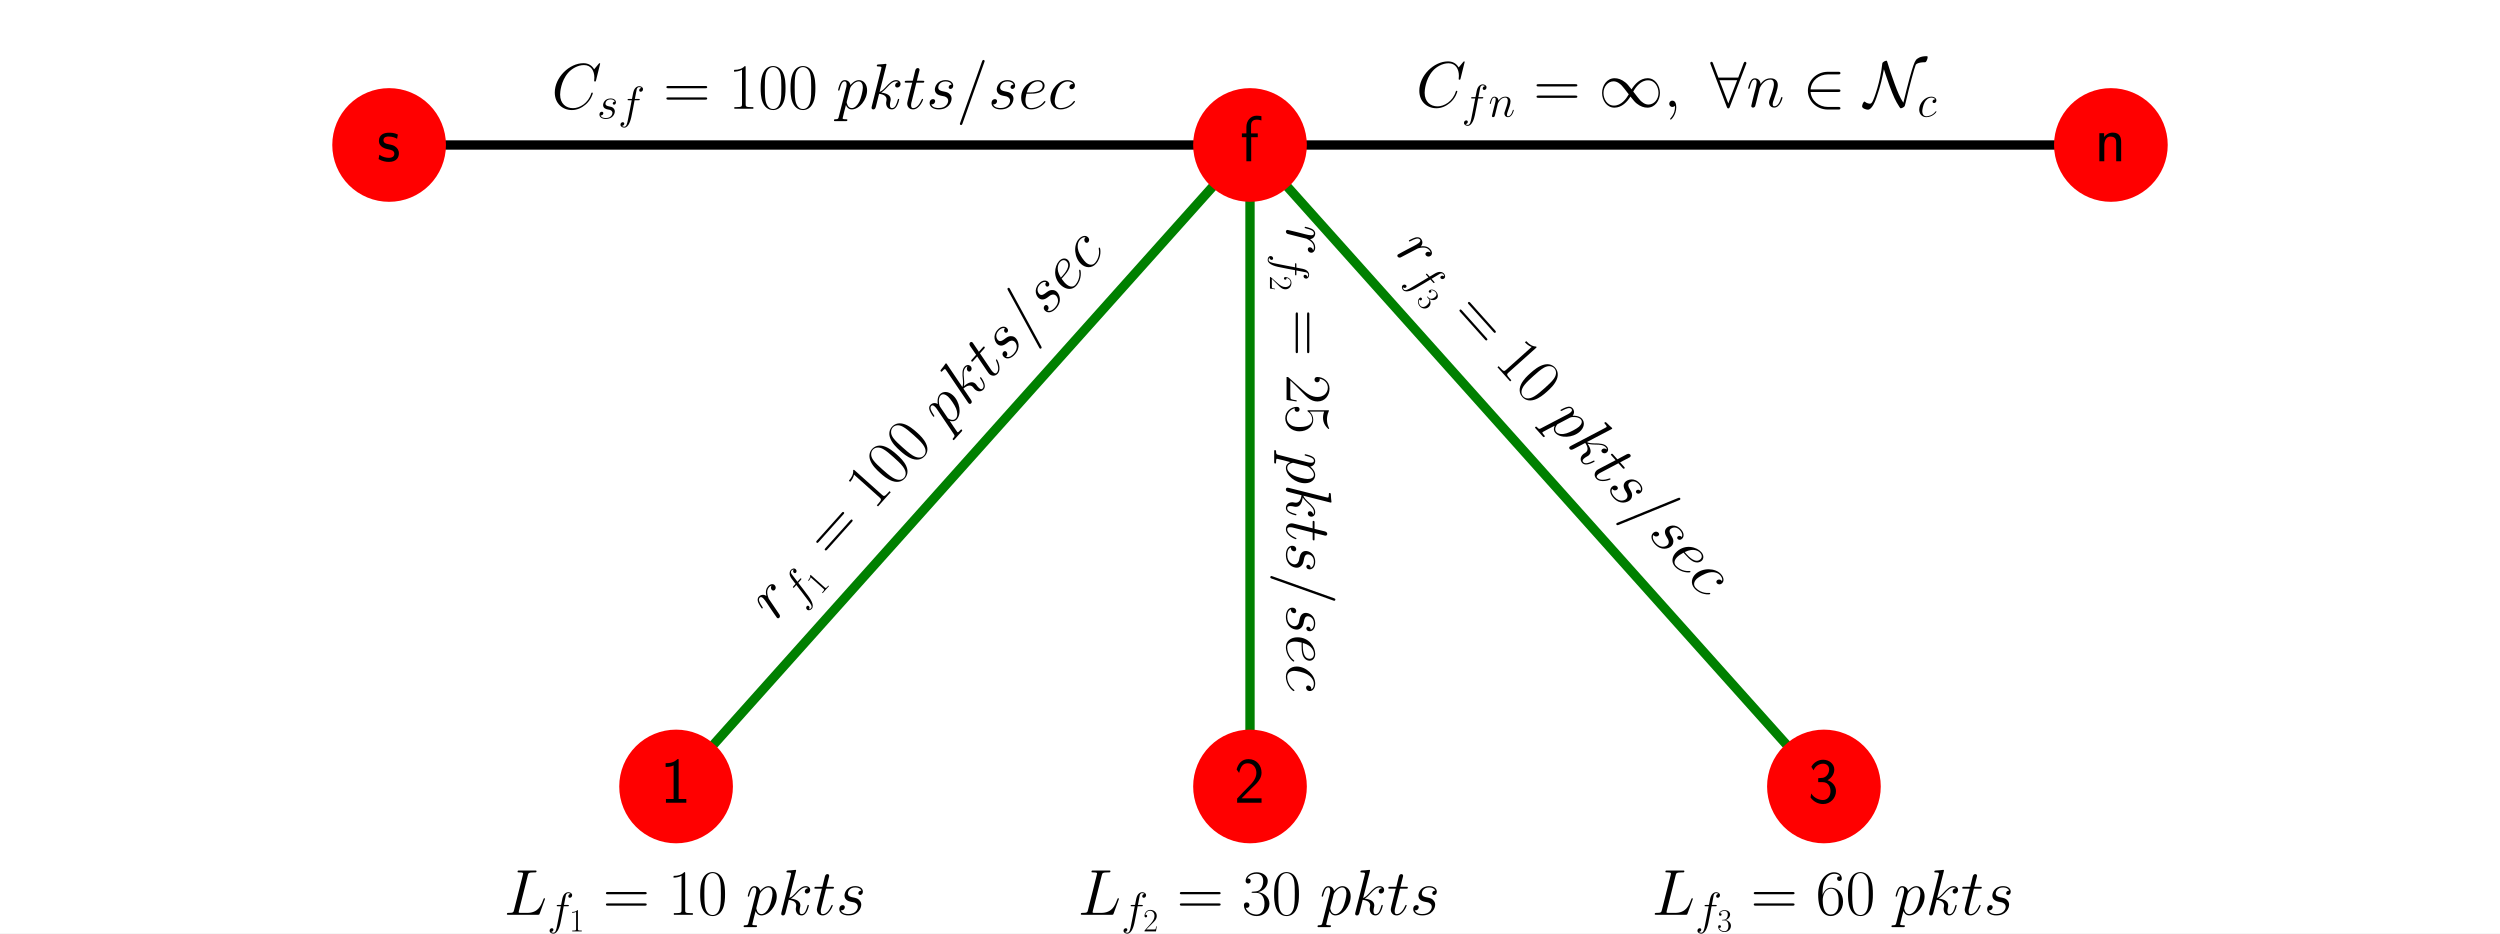
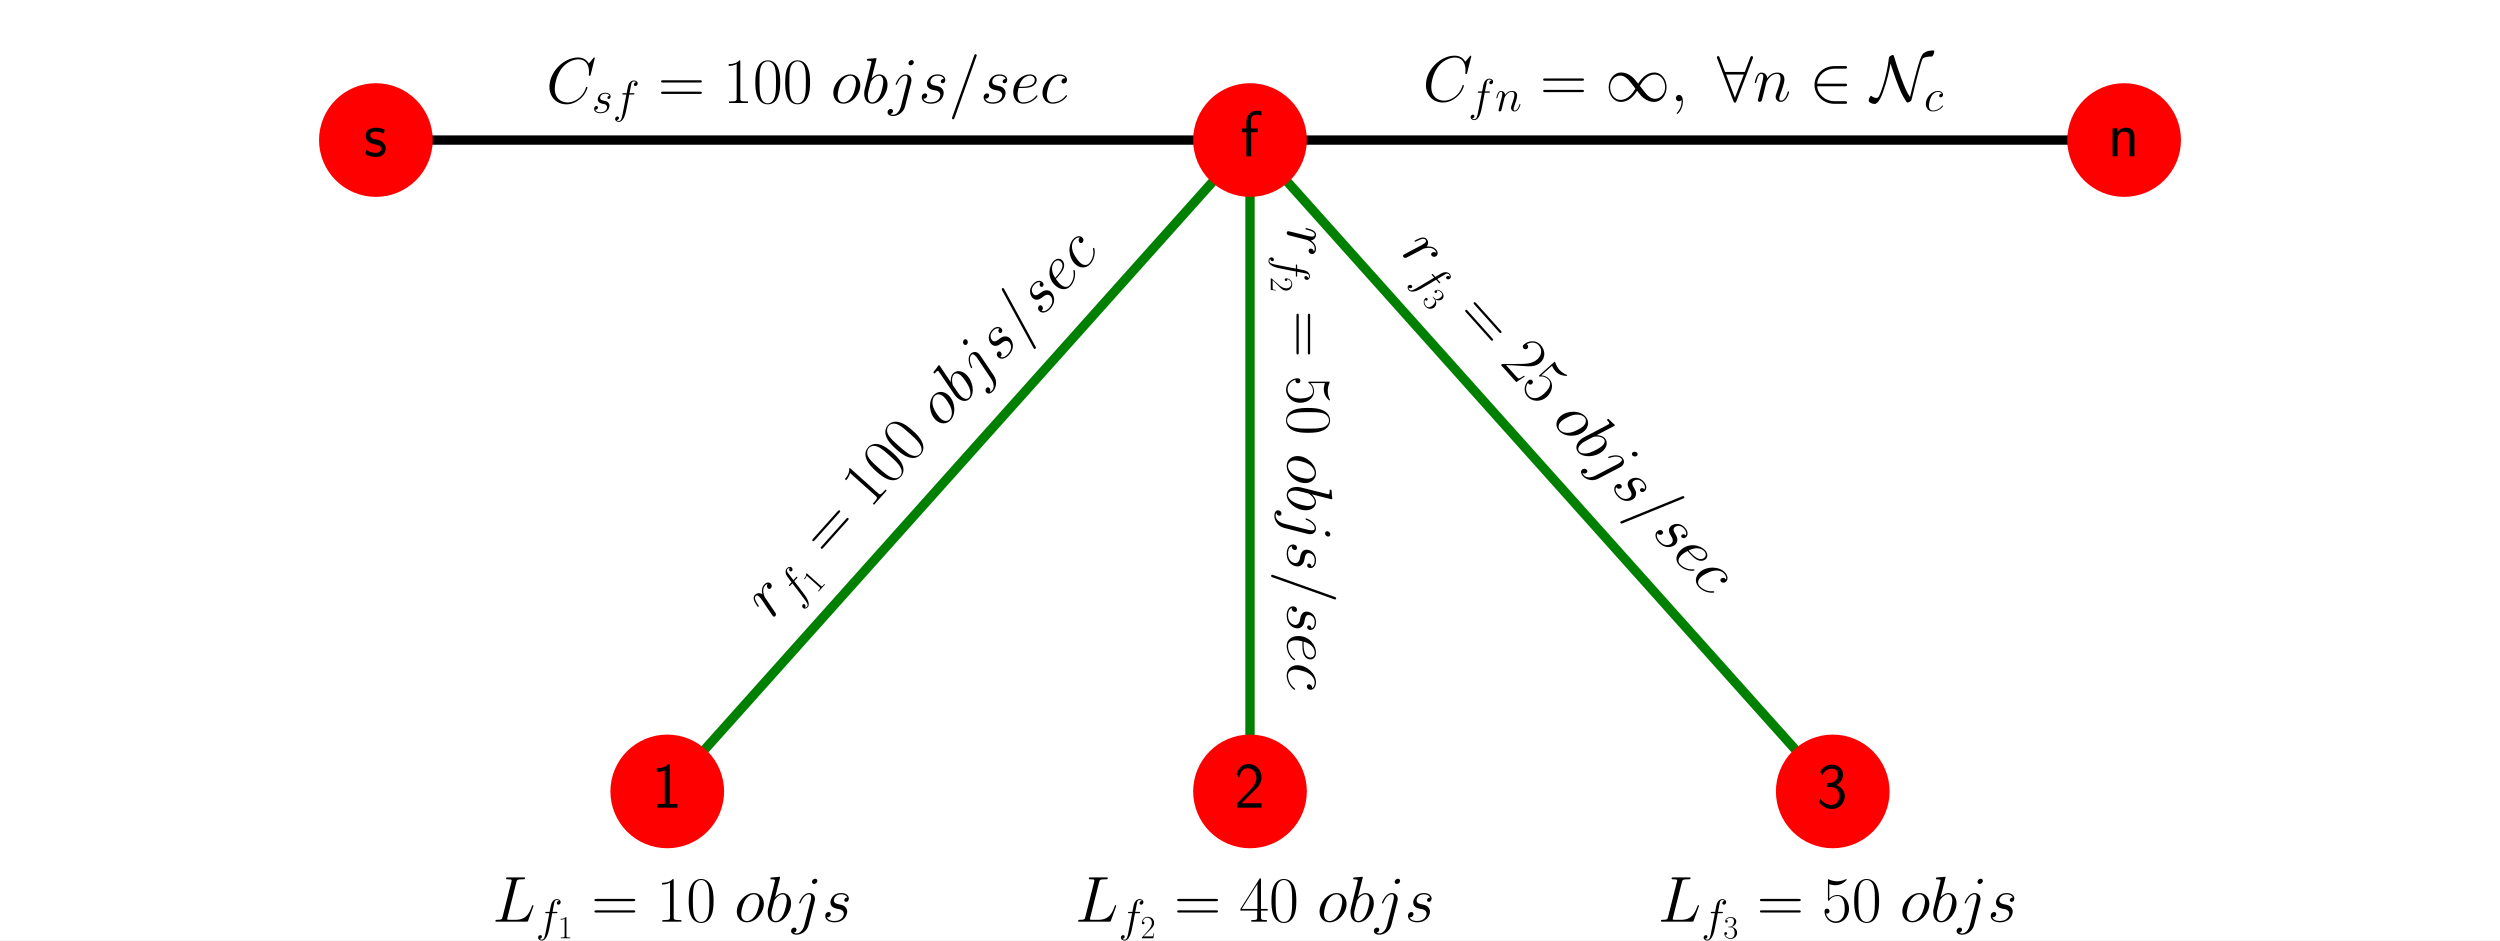
- <svg xmlns="http://www.w3.org/2000/svg" xmlns:xlink="http://www.w3.org/1999/xlink" width="535.68pt" height="200.001pt" viewBox="0 0 535.68 200.001" version="1.1">
+ <svg xmlns="http://www.w3.org/2000/svg" xmlns:xlink="http://www.w3.org/1999/xlink" width="535.68pt" height="201.481pt" viewBox="0 0 535.68 201.481" version="1.1">
  <defs>
    <style type="text/css">*{stroke-linejoin: round; stroke-linecap: butt}</style>
  </defs>
  <g id="figure_1">
    <g id="patch_1">
-       <path d="M 0 200.001  L 535.68 200.001  L 535.68 0  L 0 0  z " style="fill: #ffffff" />
+       <path d="M 0 201.481  L 535.68 201.481  L 535.68 0  L 0 0  z " style="fill: #ffffff" />
    </g>
    <g id="axes_1">
      <g id="LineCollection_1">
-         <path d="M 83.377 31.065  L 267.84 31.065  " clip-path="url(#p2fa1869395)" style="fill: none; stroke: #000000; stroke-width: 2" />
-         <path d="M 267.84 31.065  L 452.303 31.065  " clip-path="url(#p2fa1869395)" style="fill: none; stroke: #000000; stroke-width: 2" />
-         <path d="M 267.84 31.065  L 144.865 168.519  " clip-path="url(#p2fa1869395)" style="fill: none; stroke: #008000; stroke-width: 2" />
-         <path d="M 267.84 31.065  L 267.84 168.519  " clip-path="url(#p2fa1869395)" style="fill: none; stroke: #008000; stroke-width: 2" />
-         <path d="M 267.84 31.065  L 390.815 168.519  " clip-path="url(#p2fa1869395)" style="fill: none; stroke: #008000; stroke-width: 2" />
+         <path d="M 80.539 30.007  L 267.84 30.007  " clip-path="url(#p59c22eea22)" style="fill: none; stroke: #000000; stroke-width: 2" />
+         <path d="M 267.84 30.007  L 455.141 30.007  " clip-path="url(#p59c22eea22)" style="fill: none; stroke: #000000; stroke-width: 2" />
+         <path d="M 267.84 30.007  L 142.973 169.577  " clip-path="url(#p59c22eea22)" style="fill: none; stroke: #008000; stroke-width: 2" />
+         <path d="M 267.84 30.007  L 267.84 169.577  " clip-path="url(#p59c22eea22)" style="fill: none; stroke: #008000; stroke-width: 2" />
+         <path d="M 267.84 30.007  L 392.707 169.577  " clip-path="url(#p59c22eea22)" style="fill: none; stroke: #008000; stroke-width: 2" />
      </g>
      <g id="text_1">
        <g id="patch_2">
-           <path d="M 114.116 31.354  L 237.101 31.354  L 237.101 8.783  L 114.116 8.783  L 114.116 31.354  z " clip-path="url(#p2fa1869395)" style="fill: none; opacity: 0" />
-         </g>
-         <g transform="translate(118.1758 23.30346) scale(0.14 -0.14)">
+           <path d="M 112.972 30.128  L 235.407 30.128  L 235.407 7.556  L 112.972 7.556  L 112.972 30.128  z " clip-path="url(#p59c22eea22)" style="fill: none; opacity: 0" />
+         </g>
+         <g transform="translate(117.0321 22.07694) scale(0.14 -0.14)">
          <defs>
            <path id="CMMI12-43" d="M 4781 4423  C 4781 4480 4736 4480 4723 4480  C 4710 4480 4685 4480 4634 4416  L 4192 3882  C 3968 4264 3616 4480 3136 4480  C 1754 4480 320 3088 320 1595  C 320 533 1069 -128 2003 -128  C 2515 -128 2963 88 3334 400  C 3891 863 4058 1481 4058 1531  C 4058 1588 4006 1588 3987 1588  C 3930 1588 3923 1550 3910 1524  C 3616 534 2752 57 2112 57  C 1434 57 845 489 845 1391  C 845 1595 909 2700 1632 3532  C 1984 3939 2586 4295 3194 4295  C 3898 4295 4211 3717 4211 3068  C 4211 2903 4192 2764 4192 2738  C 4192 2681 4256 2681 4275 2681  C 4346 2681 4352 2687 4378 2801  L 4781 4423  z " transform="scale(0.015625)" />
            <path id="CMMI12-73" d="M 1459 1280  C 1568 1261 1741 1223 1779 1216  C 1862 1192 2150 1090 2150 783  C 2150 586 1971 70 1229 70  C 1094 70 614 70 486 436  C 742 404 870 603 870 745  C 870 880 781 950 653 950  C 512 950 326 841 326 552  C 326 173 710 -64 1222 -64  C 2195 -64 2483 651 2483 984  C 2483 1079 2483 1258 2278 1462  C 2118 1616 1965 1648 1619 1718  C 1446 1756 1171 1814 1171 2101  C 1171 2229 1286 2689 1894 2689  C 2163 2689 2426 2589 2490 2368  C 2208 2368 2195 2125 2195 2119  C 2195 1984 2317 1946 2374 1946  C 2464 1946 2643 2015 2643 2281  C 2643 2545 2400 2816 1901 2816  C 1062 2816 838 2160 838 1899  C 838 1414 1312 1312 1459 1280  z " transform="scale(0.015625)" />
            <path id="CMMI12-66" d="M 2854 2566  C 2982 2566 3034 2566 3034 2688  C 3034 2752 2982 2752 2867 2752  L 2349 2752  C 2470 3429 2560 3897 2611 4107  C 2650 4265 2784 4416 2950 4416  C 3085 4416 3219 4358 3283 4298  C 3034 4272 2957 4082 2957 3969  C 2957 3837 3053 3759 3174 3759  C 3302 3759 3494 3870 3494 4119  C 3494 4393 3226 4544 2944 4544  C 2669 4544 2400 4334 2272 4078  C 2157 3848 2093 3611 1946 2752  L 1517 2752  C 1395 2752 1331 2752 1331 2637  C 1331 2566 1370 2566 1498 2566  L 1907 2566  C 1792 1976 1530 542 1382 -137  C 1274 -689 1178 -1152 858 -1152  C 838 -1152 653 -1152 538 -1031  C 864 -1005 864 -726 864 -720  C 864 -593 768 -517 646 -517  C 518 -517 326 -625 326 -867  C 326 -1140 608 -1280 858 -1280  C 1510 -1280 1779 -118 1850 199  C 1965 688 2278 2376 2310 2566  L 2854 2566  z " transform="scale(0.015625)" />
            <path id="CMR17-3d" d="M 4115 2017  C 4211 2017 4307 2017 4307 2125  C 4307 2240 4198 2240 4090 2240  L 512 2240  C 403 2240 294 2240 294 2125  C 294 2017 390 2017 486 2017  L 4115 2017  z M 4090 896  C 4198 896 4307 896 4307 1011  C 4307 1119 4211 1119 4115 1119  L 486 1119  C 390 1119 294 1119 294 1011  C 294 896 403 896 512 896  L 4090 896  z " transform="scale(0.015625)" />
            <path id="CMR17-31" d="M 1702 4058  C 1702 4192 1696 4192 1606 4192  C 1357 3916 979 3827 621 3827  C 602 3827 570 3827 563 3808  C 557 3795 557 3782 557 3648  C 755 3648 1088 3686 1344 3839  L 1344 461  C 1344 236 1331 160 781 160  L 589 160  L 589 0  C 896 0 1216 0 1523 0  C 1830 0 2150 0 2458 0  L 2458 160  L 2266 160  C 1715 160 1702 230 1702 458  L 1702 4058  z " transform="scale(0.015625)" />
            <path id="CMR17-30" d="M 2688 2025  C 2688 2416 2682 3080 2413 3591  C 2176 4039 1798 4198 1466 4198  C 1158 4198 768 4058 525 3597  C 269 3118 243 2524 243 2025  C 243 1661 250 1106 448 619  C 723 -39 1216 -128 1466 -128  C 1760 -128 2208 -7 2470 600  C 2662 1042 2688 1559 2688 2025  z M 1466 -26  C 1056 -26 813 325 723 812  C 653 1188 653 1738 653 2096  C 653 2588 653 2997 736 3387  C 858 3929 1216 4096 1466 4096  C 1728 4096 2067 3923 2189 3400  C 2272 3036 2278 2607 2278 2096  C 2278 1680 2278 1169 2202 792  C 2067 95 1690 -26 1466 -26  z " transform="scale(0.015625)" />
-             <path id="CMMI12-70" d="M 275 -789  C 230 -980 205 -1031 -58 -1031  C -134 -1031 -198 -1031 -198 -1152  C -198 -1165 -192 -1216 -122 -1216  C -38 -1216 51 -1216 134 -1216  L 410 -1216  C 544 -1216 870 -1216 1005 -1216  C 1043 -1216 1120 -1216 1120 -1101  C 1120 -1031 1075 -1031 966 -1031  C 672 -1031 653 -987 653 -937  C 653 -861 941 219 979 364  C 1050 185 1222 -64 1555 -64  C 2278 -64 3059 875 3059 1814  C 3059 2401 2726 2816 2246 2816  C 1837 2816 1491 2420 1421 2331  C 1370 2650 1120 2816 864 2816  C 678 2816 531 2727 410 2484  C 294 2254 205 1865 205 1839  C 205 1814 230 1782 275 1782  C 326 1782 333 1788 371 1935  C 467 2312 589 2689 845 2689  C 992 2689 1043 2587 1043 2397  C 1043 2245 1024 2181 998 2067  L 275 -789  z M 1382 1993  C 1427 2171 1606 2357 1709 2446  C 1779 2510 1990 2689 2234 2689  C 2515 2689 2643 2408 2643 2076  C 2643 1769 2464 1047 2304 715  C 2144 370 1850 64 1555 64  C 1120 64 1050 613 1050 639  C 1050 658 1062 709 1069 741  L 1382 1993  z " transform="scale(0.015625)" />
-             <path id="CMMI12-6b" d="M 1798 4257  C 1805 4283 1818 4321 1818 4352  C 1818 4416 1754 4416 1741 4416  C 1734 4416 1504 4393 1389 4377  C 1280 4377 1184 4358 1069 4358  C 915 4345 870 4339 870 4224  C 870 4160 934 4160 998 4160  C 1325 4160 1325 4103 1325 4040  C 1325 4015 1325 4002 1293 3888  L 378 248  C 352 152 352 140 352 101  C 352 -38 461 -64 525 -64  C 704 -64 742 77 794 275  L 1094 1469  C 1555 1418 1830 1226 1830 920  C 1830 881 1830 856 1811 760  C 1786 664 1786 588 1786 556  C 1786 185 2029 -64 2355 -64  C 2650 -64 2803 204 2854 294  C 2989 530 3072 888 3072 913  C 3072 945 3046 971 3008 971  C 2950 971 2944 945 2918 843  C 2829 511 2694 64 2368 64  C 2240 64 2157 128 2157 370  C 2157 492 2182 632 2208 728  C 2234 843 2234 849 2234 926  C 2234 1303 1894 1514 1306 1590  C 1536 1731 1766 1980 1856 2076  C 2221 2484 2470 2689 2765 2689  C 2912 2689 2950 2650 2995 2612  C 2758 2586 2669 2420 2669 2293  C 2669 2139 2790 2088 2880 2088  C 3053 2088 3206 2235 3206 2440  C 3206 2625 3059 2816 2771 2816  C 2419 2816 2131 2567 1677 2056  C 1613 1980 1376 1737 1139 1648  L 1798 4257  z " transform="scale(0.015625)" />
-             <path id="CMMI12-74" d="M 1286 2566  L 1875 2566  C 1997 2566 2061 2566 2061 2681  C 2061 2752 2022 2752 1894 2752  L 1331 2752  L 1568 3692  C 1594 3781 1594 3794 1594 3840  C 1594 3943 1510 4000 1427 4000  C 1376 4000 1229 3981 1178 3775  L 928 2752  L 326 2752  C 198 2752 141 2752 141 2630  C 141 2566 186 2566 307 2566  L 877 2566  L 454 881  C 403 658 384 594 384 511  C 384 211 595 -64 954 -64  C 1600 -64 1946 868 1946 912  C 1946 951 1920 970 1882 970  C 1869 970 1843 970 1830 944  C 1824 938 1818 931 1773 829  C 1638 511 1344 64 973 64  C 781 64 768 224 768 364  C 768 370 768 492 787 568  L 1286 2566  z " transform="scale(0.015625)" />
+             <path id="CMMI12-6f" d="M 2918 1756  C 2918 2363 2522 2816 1939 2816  C 1094 2816 262 1897 262 996  C 262 390 659 -64 1242 -64  C 2093 -64 2918 856 2918 1756  z M 1248 64  C 928 64 691 319 691 766  C 691 1060 845 1712 1024 2031  C 1312 2523 1670 2689 1933 2689  C 2246 2689 2490 2433 2490 1986  C 2490 1731 2355 1047 2112 658  C 1850 230 1498 64 1248 64  z " transform="scale(0.015625)" />
+             <path id="CMMI12-62" d="M 1478 4257  C 1485 4283 1498 4321 1498 4352  C 1498 4416 1434 4416 1421 4416  C 1414 4416 1184 4393 1069 4377  C 960 4377 864 4358 749 4358  C 595 4345 550 4339 550 4224  C 550 4160 614 4160 678 4160  C 1005 4160 1005 4103 1005 4040  C 1005 3996 954 3811 928 3696  L 774 3085  C 710 2831 346 1387 320 1272  C 288 1114 288 1005 288 922  C 288 274 653 -64 1069 -64  C 1811 -64 2579 888 2579 1814  C 2579 2401 2246 2816 1766 2816  C 1434 2816 1133 2542 1011 2414  L 1478 4257  z M 1075 64  C 870 64 646 217 646 715  C 646 926 666 1047 781 1494  C 800 1577 902 1986 928 2069  C 941 2120 1318 2689 1754 2689  C 2035 2689 2163 2408 2163 2076  C 2163 1769 1984 1047 1824 715  C 1664 370 1370 64 1075 64  z " transform="scale(0.015625)" />
+             <path id="CMMI12-6a" d="M 2240 2028  C 2266 2131 2266 2219 2266 2245  C 2266 2613 1990 2816 1702 2816  C 1056 2816 710 1889 710 1845  C 710 1813 736 1788 774 1788  C 826 1788 832 1813 864 1876  C 1120 2492 1440 2689 1683 2689  C 1818 2689 1888 2618 1888 2397  C 1888 2245 1869 2181 1843 2067  L 1235 -327  C 1114 -796 813 -1152 461 -1152  C 435 -1152 301 -1152 179 -1088  C 333 -1056 454 -936 454 -784  C 454 -682 378 -580 237 -580  C 70 -580 -83 -720 -83 -911  C -83 -1171 198 -1280 461 -1280  C 902 -1280 1485 -956 1645 -320  L 2240 2028  z M 2502 4013  C 2502 4173 2368 4224 2291 4224  C 2118 4224 1971 4058 1971 3917  C 1971 3822 2048 3707 2189 3707  C 2336 3707 2502 3847 2502 4013  z " transform="scale(0.015625)" />
            <path id="CMMI12-3d" d="M 2746 4562  C 2746 4569 2784 4666 2784 4678  C 2784 4755 2720 4800 2669 4800  C 2637 4800 2579 4800 2528 4659  L 384 -1363  C 384 -1370 346 -1465 346 -1478  C 346 -1555 410 -1600 461 -1600  C 499 -1600 557 -1593 602 -1459  L 2746 4562  z " transform="scale(0.015625)" />
            <path id="CMMI12-65" d="M 1146 1479  C 1318 1479 1754 1479 2061 1595  C 2547 1783 2592 2158 2592 2274  C 2592 2558 2349 2816 1926 2816  C 1254 2816 288 2210 288 1073  C 288 402 672 -64 1254 -64  C 2125 -64 2675 609 2675 692  C 2675 730 2637 762 2611 762  C 2592 762 2586 756 2528 699  C 2118 159 1510 64 1267 64  C 902 64 710 350 710 822  C 710 911 710 1071 806 1479  L 1146 1479  z M 838 1600  C 1114 2592 1722 2689 1926 2689  C 2208 2689 2400 2522 2400 2277  C 2400 1600 1376 1600 1107 1600  L 838 1600  z " transform="scale(0.015625)" />
            <path id="CMMI12-63" d="M 2502 2431  C 2381 2431 2323 2431 2234 2355  C 2195 2323 2125 2227 2125 2125  C 2125 1997 2221 1920 2342 1920  C 2496 1920 2669 2044 2669 2292  C 2669 2588 2374 2816 1933 2816  C 1094 2816 256 1903 256 996  C 256 441 602 -64 1254 -64  C 2125 -64 2675 622 2675 706  C 2675 744 2637 776 2611 776  C 2592 776 2586 770 2528 713  C 2118 162 1510 64 1267 64  C 826 64 685 446 685 764  C 685 988 794 1605 1024 2039  C 1190 2338 1536 2682 1939 2682  C 2022 2682 2374 2682 2502 2431  z " transform="scale(0.015625)" />
          </defs>
          <use xlink:href="#CMMI12-43" transform="scale(0.996264)" />
          <use xlink:href="#CMMI12-73" transform="translate(69.79204 -14.94392) scale(0.697382)" />
          <use xlink:href="#CMMI12-66" transform="translate(101.9569 -14.94392) scale(0.697382)" />
          <use xlink:href="#CMR17-3d" transform="translate(171.2331 0) scale(0.996264)" />
          <use xlink:href="#CMR17-31" transform="translate(270.6219 0) scale(0.996264)" />
          <use xlink:href="#CMR17-30" transform="translate(316.3124 0) scale(0.996264)" />
          <use xlink:href="#CMR17-30" transform="translate(362.0028 0) scale(0.996264)" />
-           <use xlink:href="#CMMI12-70" transform="translate(435.3673 0) scale(0.996264)" />
-           <use xlink:href="#CMMI12-6b" transform="translate(484.3268 0) scale(0.996264)" />
-           <use xlink:href="#CMMI12-74" transform="translate(538.406 0) scale(0.996264)" />
-           <use xlink:href="#CMMI12-73" transform="translate(573.6324 0) scale(0.996264)" />
-           <use xlink:href="#CMMI12-3d" transform="translate(619.5824 0) scale(0.996264)" />
-           <use xlink:href="#CMMI12-73" transform="translate(668.3573 0) scale(0.996264)" />
-           <use xlink:href="#CMMI12-65" transform="translate(714.3074 0) scale(0.996264)" />
-           <use xlink:href="#CMMI12-63" transform="translate(759.5194 0) scale(0.996264)" />
+           <use xlink:href="#CMMI12-6f" transform="translate(435.3673 0) scale(0.996264)" />
+           <use xlink:href="#CMMI12-62" transform="translate(482.2626 0) scale(0.996264)" />
+           <use xlink:href="#CMMI12-6a" transform="translate(523.7385 0) scale(0.996264)" />
+           <use xlink:href="#CMMI12-73" transform="translate(569.701 0) scale(0.996264)" />
+           <use xlink:href="#CMMI12-3d" transform="translate(615.651 0) scale(0.996264)" />
+           <use xlink:href="#CMMI12-73" transform="translate(664.426 0) scale(0.996264)" />
+           <use xlink:href="#CMMI12-65" transform="translate(710.376 0) scale(0.996264)" />
+           <use xlink:href="#CMMI12-63" transform="translate(755.588 0) scale(0.996264)" />
        </g>
      </g>
      <g id="text_2">
        <g id="patch_3">
-           <path d="M 299.36 30.967  L 420.782 30.967  L 420.782 9.17  L 299.36 9.17  L 299.36 30.967  z " clip-path="url(#p2fa1869395)" style="fill: none; opacity: 0" />
-         </g>
-         <g transform="translate(303.4205 22.91602) scale(0.14 -0.14)">
+           <path d="M 300.779 29.74  L 422.201 29.74  L 422.201 7.944  L 300.779 7.944  L 300.779 29.74  z " clip-path="url(#p59c22eea22)" style="fill: none; opacity: 0" />
+         </g>
+         <g transform="translate(304.8394 21.68951) scale(0.14 -0.14)">
          <defs>
            <path id="CMMI12-6e" d="M 1318 1871  C 1331 1910 1491 2229 1728 2433  C 1894 2586 2112 2689 2362 2689  C 2618 2689 2707 2497 2707 2242  C 2707 1878 2445 1150 2317 805  C 2259 651 2227 568 2227 453  C 2227 166 2426 -64 2733 -64  C 3328 -64 3552 875 3552 913  C 3552 945 3526 971 3488 971  C 3430 971 3424 952 3392 843  C 3245 319 3002 64 2752 64  C 2688 64 2586 64 2586 269  C 2586 429 2656 621 2694 710  C 2822 1063 3091 1780 3091 2145  C 3091 2528 2867 2816 2381 2816  C 1811 2816 1510 2415 1395 2255  C 1376 2618 1114 2816 832 2816  C 627 2816 486 2695 378 2478  C 262 2248 173 1865 173 1839  C 173 1814 198 1782 243 1782  C 294 1782 301 1788 339 1935  C 442 2325 557 2689 813 2689  C 960 2689 1011 2586 1011 2395  C 1011 2254 947 2005 902 1807  L 723 1118  C 698 996 627 709 595 594  C 550 428 480 128 480 96  C 480 6 550 -64 646 -64  C 723 -64 813 -26 864 70  C 877 102 934 326 966 453  L 1107 1028  L 1318 1871  z " transform="scale(0.015625)" />
            <path id="CMSY10-31" d="M 3251 1730  C 2906 2166 2829 2262 2630 2422  C 2272 2710 1914 2825 1587 2825  C 838 2825 352 2122 352 1374  C 352 639 826 -70 1562 -70  C 2298 -70 2829 511 3142 1022  C 3488 588 3565 492 3763 332  C 4122 45 4480 -70 4806 -70  C 5555 -70 6042 633 6042 1380  C 6042 2115 5568 2825 4832 2825  C 4096 2825 3565 2242 3251 1730  z M 3418 1514  C 3680 1975 4154 2620 4877 2620  C 5555 2620 5901 1955 5901 1380  C 5901 753 5472 236 4909 236  C 4538 236 4250 505 4115 638  C 3955 811 3808 1009 3418 1514  z M 2976 1240  C 2714 780 2240 134 1517 134  C 838 134 493 799 493 1374  C 493 2000 922 2518 1485 2518  C 1856 2518 2144 2249 2278 2115  C 2438 1943 2586 1744 2976 1240  z " transform="scale(0.015625)" />
            <path id="CMMI12-3b" d="M 1248 -31  C 1248 343 1126 619 864 619  C 659 619 557 453 557 313  C 557 172 653 0 870 0  C 954 0 1024 26 1082 83  C 1094 96 1101 96 1107 96  C 1120 96 1120 5 1120 -27  C 1120 -240 1082 -659 710 -1080  C 640 -1157 640 -1170 640 -1183  C 640 -1216 672 -1248 704 -1248  C 755 -1248 1248 -771 1248 -31  z " transform="scale(0.015625)" />
            <path id="CMSY10-38" d="M 3526 4195  C 3558 4266 3558 4279 3558 4311  C 3558 4375 3507 4439 3430 4439  C 3347 4439 3309 4362 3283 4291  L 2752 2883  L 806 2883  L 275 4291  C 243 4381 211 4439 128 4439  C 64 4439 0 4375 0 4311  C 0 4298 0 4285 38 4195  L 1632 3  C 1664 -86 1696 -144 1779 -144  C 1869 -144 1894 -73 1920 -9  L 3526 4195  z M 909 2627  L 2650 2627  L 1779 349  L 909 2627  z " transform="scale(0.015625)" />
            <path id="CMSY10-32" d="M 3506 1472  C 3615 1472 3730 1472 3730 1600  C 3730 1728 3615 1728 3506 1728  L 792 1728  C 869 2586 1605 3200 2507 3200  L 3506 3200  C 3615 3200 3730 3200 3730 3328  C 3730 3456 3615 3456 3506 3456  L 2495 3456  C 1400 3456 530 2624 530 1600  C 530 576 1400 -256 2495 -256  L 3506 -256  C 3615 -256 3730 -256 3730 -128  C 3730 0 3615 0 3506 0  L 2507 0  C 1605 0 869 614 792 1472  L 3506 1472  z " transform="scale(0.015625)" />
            <path id="CMSY10-4e" d="M 1958 3706  C 2074 3373 2214 2893 2502 2106  C 2906 1018 3085 621 3475 13  C 3565 -122 3571 -128 3629 -128  C 3718 -128 3853 -51 3923 0  C 4013 83 4019 90 4090 404  C 4474 2089 4960 3846 5088 4141  C 5094 4154 5222 4397 6010 4397  C 6138 4397 6259 4744 6259 4888  C 6259 4992 6221 4992 6131 4992  C 5491 4992 5203 4724 5126 4641  C 4947 4412 4794 3946 4499 2882  C 4275 2066 4070 1237 3872 415  C 3520 944 3322 1448 3014 2269  C 2675 3174 2470 3837 2298 4411  C 2259 4538 2253 4544 2195 4544  C 2182 4544 2054 4544 1869 4391  C 1805 4334 1798 4276 1792 4207  C 1613 2511 1011 836 838 530  C 787 434 710 320 582 320  C 518 320 269 352 102 504  C 70 530 58 530 51 530  C -51 530 -186 210 -186 57  C -186 -141 205 -269 384 -269  C 794 -269 1120 614 1222 909  C 1638 2067 1837 3021 1958 3706  z " transform="scale(0.015625)" />
          </defs>
          <use xlink:href="#CMMI12-43" transform="scale(0.996264)" />
          <use xlink:href="#CMMI12-66" transform="translate(69.79204 -14.94392) scale(0.697382)" />
          <use xlink:href="#CMMI12-6e" transform="translate(110.8961 -14.94392) scale(0.697382)" />
          <use xlink:href="#CMR17-3d" transform="translate(179.829 0) scale(0.996264)" />
          <use xlink:href="#CMSY10-31" transform="translate(279.2178 0) scale(0.996264)" />
          <use xlink:href="#CMMI12-3b" transform="translate(378.8445 0) scale(0.996264)" />
          <use xlink:href="#CMSY10-38" transform="translate(450.2201 0) scale(0.996264)" />
          <use xlink:href="#CMMI12-6e" transform="translate(505.5683 0) scale(0.996264)" />
          <use xlink:href="#CMSY10-32" transform="translate(591.4723 0) scale(0.996264)" />
          <use xlink:href="#CMSY10-4e" transform="translate(685.5642 0) scale(0.996264)" />
          <use xlink:href="#CMMI12-63" transform="translate(767.3067 -14.94392) scale(0.697382)" />
        </g>
      </g>
      <g id="text_3">
        <g id="patch_4">
-           <path d="M 169.242 141.704  L 247.987 53.686  L 231.166 38.636  L 152.42 126.654  L 169.242 141.704  z " clip-path="url(#p2fa1869395)" style="fill: none; opacity: 0" />
-         </g>
-         <g transform="translate(165.9487 133.3103) rotate(-48.18225) scale(0.14 -0.14)">
+           <path d="M 168.384 141.351  L 246.763 53.743  L 229.942 38.694  L 151.563 126.301  L 168.384 141.351  z " clip-path="url(#p59c22eea22)" style="fill: none; opacity: 0" />
+         </g>
+         <g transform="translate(165.0917 132.9571) rotate(-48.18225) scale(0.14 -0.14)">
          <defs>
            <path id="CMMI12-72" d="M 2490 2612  C 2291 2574 2189 2433 2189 2293  C 2189 2139 2310 2088 2400 2088  C 2579 2088 2726 2242 2726 2433  C 2726 2638 2528 2816 2208 2816  C 1952 2816 1658 2701 1389 2312  C 1344 2650 1088 2816 832 2816  C 582 2816 454 2625 378 2484  C 269 2254 173 1871 173 1839  C 173 1814 198 1782 243 1782  C 294 1782 301 1788 339 1935  C 435 2318 557 2689 813 2689  C 966 2689 1011 2580 1011 2395  C 1011 2254 947 2005 902 1807  L 723 1118  C 698 996 627 709 595 594  C 550 428 480 128 480 96  C 480 6 550 -64 646 -64  C 717 -64 838 -19 877 109  C 896 160 1133 1124 1171 1271  C 1203 1411 1242 1546 1274 1686  C 1299 1775 1325 1878 1344 1961  C 1363 2018 1536 2331 1696 2472  C 1773 2542 1939 2689 2202 2689  C 2304 2689 2406 2670 2490 2612  z " transform="scale(0.015625)" />
          </defs>
          <use xlink:href="#CMMI12-72" transform="scale(0.996264)" />
          <use xlink:href="#CMMI12-66" transform="translate(43.96089 -14.94392) scale(0.697382)" />
          <use xlink:href="#CMR17-31" transform="translate(77.61901 -25.40461) scale(0.498132)" />
          <use xlink:href="#CMR17-3d" transform="translate(129.1345 0) scale(0.996264)" />
          <use xlink:href="#CMR17-31" transform="translate(228.5233 0) scale(0.996264)" />
          <use xlink:href="#CMR17-30" transform="translate(274.2138 0) scale(0.996264)" />
          <use xlink:href="#CMR17-30" transform="translate(319.9043 0) scale(0.996264)" />
-           <use xlink:href="#CMMI12-70" transform="translate(393.2688 0) scale(0.996264)" />
-           <use xlink:href="#CMMI12-6b" transform="translate(442.2283 0) scale(0.996264)" />
-           <use xlink:href="#CMMI12-74" transform="translate(496.3075 0) scale(0.996264)" />
-           <use xlink:href="#CMMI12-73" transform="translate(531.5338 0) scale(0.996264)" />
-           <use xlink:href="#CMMI12-3d" transform="translate(577.4838 0) scale(0.996264)" />
-           <use xlink:href="#CMMI12-73" transform="translate(626.2588 0) scale(0.996264)" />
-           <use xlink:href="#CMMI12-65" transform="translate(672.2088 0) scale(0.996264)" />
-           <use xlink:href="#CMMI12-63" transform="translate(717.4208 0) scale(0.996264)" />
+           <use xlink:href="#CMMI12-6f" transform="translate(393.2688 0) scale(0.996264)" />
+           <use xlink:href="#CMMI12-62" transform="translate(440.1641 0) scale(0.996264)" />
+           <use xlink:href="#CMMI12-6a" transform="translate(481.6399 0) scale(0.996264)" />
+           <use xlink:href="#CMMI12-73" transform="translate(527.6024 0) scale(0.996264)" />
+           <use xlink:href="#CMMI12-3d" transform="translate(573.5525 0) scale(0.996264)" />
+           <use xlink:href="#CMMI12-73" transform="translate(622.3274 0) scale(0.996264)" />
+           <use xlink:href="#CMMI12-65" transform="translate(668.2774 0) scale(0.996264)" />
+           <use xlink:href="#CMMI12-63" transform="translate(713.4894 0) scale(0.996264)" />
        </g>
      </g>
      <g id="text_4">
        <g id="patch_5">
-           <path d="M 289.969 56.231  L 364.162 139.159  L 380.984 124.11  L 306.791 41.181  L 289.969 56.231  z " clip-path="url(#p2fa1869395)" style="fill: none; opacity: 0" />
-         </g>
-         <g transform="translate(298.6759 53.88872) rotate(-311.8178) scale(0.14 -0.14)">
+           <path d="M 291.193 56.288  L 365.019 138.806  L 381.841 123.756  L 308.015 41.238  L 291.193 56.288  z " clip-path="url(#p59c22eea22)" style="fill: none; opacity: 0" />
+         </g>
+         <g transform="translate(299.9 53.94579) rotate(-311.8178) scale(0.14 -0.14)">
          <defs>
            <path id="CMR17-33" d="M 1414 2157  C 1984 2157 2234 1662 2234 1090  C 2234 320 1824 25 1453 25  C 1114 25 563 194 390 693  C 422 680 454 680 486 680  C 640 680 755 782 755 948  C 755 1133 614 1216 486 1216  C 378 1216 211 1165 211 926  C 211 335 787 -128 1466 -128  C 2176 -128 2720 430 2720 1085  C 2720 1707 2208 2157 1600 2227  C 2086 2328 2554 2756 2554 3329  C 2554 3820 2048 4179 1472 4179  C 890 4179 378 3829 378 3329  C 378 3110 544 3072 627 3072  C 762 3072 877 3155 877 3321  C 877 3486 762 3569 627 3569  C 602 3569 570 3569 544 3557  C 730 3959 1235 4032 1459 4032  C 1683 4032 2106 3925 2106 3320  C 2106 3143 2080 2828 1862 2550  C 1670 2304 1453 2304 1242 2284  C 1210 2284 1062 2269 1037 2269  C 992 2263 966 2257 966 2208  C 966 2163 973 2157 1101 2157  L 1414 2157  z " transform="scale(0.015625)" />
+             <path id="CMR17-32" d="M 2669 989  L 2554 989  C 2490 536 2438 459 2413 420  C 2381 369 1920 369 1830 369  L 602 369  C 832 619 1280 1072 1824 1597  C 2214 1967 2669 2402 2669 3035  C 2669 3790 2067 4224 1395 4224  C 691 4224 262 3604 262 3030  C 262 2780 448 2748 525 2748  C 589 2748 781 2787 781 3010  C 781 3207 614 3264 525 3264  C 486 3264 448 3258 422 3245  C 544 3790 915 4058 1306 4058  C 1862 4058 2227 3617 2227 3035  C 2227 2479 1901 2000 1536 1584  L 262 146  L 262 0  L 2515 0  L 2669 989  z " transform="scale(0.015625)" />
+             <path id="CMR17-35" d="M 730 3692  C 794 3666 1056 3584 1325 3584  C 1920 3584 2246 3911 2432 4100  C 2432 4157 2432 4192 2394 4192  C 2387 4192 2374 4192 2323 4163  C 2099 4058 1837 3973 1517 3973  C 1325 3973 1037 3999 723 4139  C 653 4171 640 4171 634 4171  C 602 4171 595 4164 595 4037  L 595 2203  C 595 2089 595 2057 659 2057  C 691 2057 704 2070 736 2114  C 941 2401 1222 2522 1542 2522  C 1766 2522 2246 2382 2246 1289  C 2246 1085 2246 715 2054 421  C 1894 159 1645 25 1370 25  C 947 25 518 320 403 814  C 429 807 480 795 506 795  C 589 795 749 840 749 1038  C 749 1210 627 1280 506 1280  C 358 1280 262 1190 262 1011  C 262 454 704 -128 1382 -128  C 2042 -128 2669 440 2669 1264  C 2669 2030 2170 2624 1549 2624  C 1222 2624 947 2503 730 2274  L 730 3692  z " transform="scale(0.015625)" />
          </defs>
          <use xlink:href="#CMMI12-72" transform="scale(0.996264)" />
          <use xlink:href="#CMMI12-66" transform="translate(43.96089 -14.94392) scale(0.697382)" />
          <use xlink:href="#CMR17-33" transform="translate(77.61901 -25.40461) scale(0.498132)" />
          <use xlink:href="#CMR17-3d" transform="translate(129.1345 0) scale(0.996264)" />
-           <use xlink:href="#CMR17-31" transform="translate(228.5233 0) scale(0.996264)" />
-           <use xlink:href="#CMR17-30" transform="translate(274.2138 0) scale(0.996264)" />
-           <use xlink:href="#CMMI12-70" transform="translate(347.5783 0) scale(0.996264)" />
-           <use xlink:href="#CMMI12-6b" transform="translate(396.5378 0) scale(0.996264)" />
-           <use xlink:href="#CMMI12-74" transform="translate(450.617 0) scale(0.996264)" />
-           <use xlink:href="#CMMI12-73" transform="translate(485.8433 0) scale(0.996264)" />
-           <use xlink:href="#CMMI12-3d" transform="translate(531.7934 0) scale(0.996264)" />
-           <use xlink:href="#CMMI12-73" transform="translate(580.5683 0) scale(0.996264)" />
-           <use xlink:href="#CMMI12-65" transform="translate(626.5183 0) scale(0.996264)" />
-           <use xlink:href="#CMMI12-63" transform="translate(671.7303 0) scale(0.996264)" />
+           <use xlink:href="#CMR17-32" transform="translate(228.5233 0) scale(0.996264)" />
+           <use xlink:href="#CMR17-35" transform="translate(274.2138 0) scale(0.996264)" />
+           <use xlink:href="#CMMI12-6f" transform="translate(347.5783 0) scale(0.996264)" />
+           <use xlink:href="#CMMI12-62" transform="translate(394.4736 0) scale(0.996264)" />
+           <use xlink:href="#CMMI12-6a" transform="translate(435.9495 0) scale(0.996264)" />
+           <use xlink:href="#CMMI12-73" transform="translate(481.9119 0) scale(0.996264)" />
+           <use xlink:href="#CMMI12-3d" transform="translate(527.862 0) scale(0.996264)" />
+           <use xlink:href="#CMMI12-73" transform="translate(576.6369 0) scale(0.996264)" />
+           <use xlink:href="#CMMI12-65" transform="translate(622.587 0) scale(0.996264)" />
+           <use xlink:href="#CMMI12-63" transform="translate(667.799 0) scale(0.996264)" />
        </g>
      </g>
      <g id="text_5">
        <g id="patch_6">
-           <path d="M 267.622 44.155  L 267.622 155.429  L 290.193 155.429  L 290.193 44.155  L 267.622 44.155  z " clip-path="url(#p2fa1869395)" style="fill: none; opacity: 0" />
-         </g>
-         <g transform="translate(275.6727 48.21534) rotate(-270) scale(0.14 -0.14)">
-           <defs>
-             <path id="CMR17-32" d="M 2669 989  L 2554 989  C 2490 536 2438 459 2413 420  C 2381 369 1920 369 1830 369  L 602 369  C 832 619 1280 1072 1824 1597  C 2214 1967 2669 2402 2669 3035  C 2669 3790 2067 4224 1395 4224  C 691 4224 262 3604 262 3030  C 262 2780 448 2748 525 2748  C 589 2748 781 2787 781 3010  C 781 3207 614 3264 525 3264  C 486 3264 448 3258 422 3245  C 544 3790 915 4058 1306 4058  C 1862 4058 2227 3617 2227 3035  C 2227 2479 1901 2000 1536 1584  L 262 146  L 262 0  L 2515 0  L 2669 989  z " transform="scale(0.015625)" />
-             <path id="CMR17-35" d="M 730 3692  C 794 3666 1056 3584 1325 3584  C 1920 3584 2246 3911 2432 4100  C 2432 4157 2432 4192 2394 4192  C 2387 4192 2374 4192 2323 4163  C 2099 4058 1837 3973 1517 3973  C 1325 3973 1037 3999 723 4139  C 653 4171 640 4171 634 4171  C 602 4171 595 4164 595 4037  L 595 2203  C 595 2089 595 2057 659 2057  C 691 2057 704 2070 736 2114  C 941 2401 1222 2522 1542 2522  C 1766 2522 2246 2382 2246 1289  C 2246 1085 2246 715 2054 421  C 1894 159 1645 25 1370 25  C 947 25 518 320 403 814  C 429 807 480 795 506 795  C 589 795 749 840 749 1038  C 749 1210 627 1280 506 1280  C 358 1280 262 1190 262 1011  C 262 454 704 -128 1382 -128  C 2042 -128 2669 440 2669 1264  C 2669 2030 2170 2624 1549 2624  C 1222 2624 947 2503 730 2274  L 730 3692  z " transform="scale(0.015625)" />
-           </defs>
+           <path d="M 267.792 44.431  L 267.792 155.153  L 290.364 155.153  L 290.364 44.431  L 267.792 44.431  z " clip-path="url(#p59c22eea22)" style="fill: none; opacity: 0" />
+         </g>
+         <g transform="translate(275.8429 48.49054) rotate(-270) scale(0.14 -0.14)">
          <use xlink:href="#CMMI12-72" transform="scale(0.996264)" />
          <use xlink:href="#CMMI12-66" transform="translate(43.96089 -14.94392) scale(0.697382)" />
          <use xlink:href="#CMR17-32" transform="translate(77.61901 -25.40461) scale(0.498132)" />
          <use xlink:href="#CMR17-3d" transform="translate(129.1345 0) scale(0.996264)" />
-           <use xlink:href="#CMR17-32" transform="translate(228.5233 0) scale(0.996264)" />
-           <use xlink:href="#CMR17-35" transform="translate(274.2138 0) scale(0.996264)" />
-           <use xlink:href="#CMMI12-70" transform="translate(347.5783 0) scale(0.996264)" />
-           <use xlink:href="#CMMI12-6b" transform="translate(396.5378 0) scale(0.996264)" />
-           <use xlink:href="#CMMI12-74" transform="translate(450.617 0) scale(0.996264)" />
-           <use xlink:href="#CMMI12-73" transform="translate(485.8433 0) scale(0.996264)" />
-           <use xlink:href="#CMMI12-3d" transform="translate(531.7934 0) scale(0.996264)" />
-           <use xlink:href="#CMMI12-73" transform="translate(580.5683 0) scale(0.996264)" />
-           <use xlink:href="#CMMI12-65" transform="translate(626.5183 0) scale(0.996264)" />
-           <use xlink:href="#CMMI12-63" transform="translate(671.7303 0) scale(0.996264)" />
+           <use xlink:href="#CMR17-35" transform="translate(228.5233 0) scale(0.996264)" />
+           <use xlink:href="#CMR17-30" transform="translate(274.2138 0) scale(0.996264)" />
+           <use xlink:href="#CMMI12-6f" transform="translate(347.5783 0) scale(0.996264)" />
+           <use xlink:href="#CMMI12-62" transform="translate(394.4736 0) scale(0.996264)" />
+           <use xlink:href="#CMMI12-6a" transform="translate(435.9495 0) scale(0.996264)" />
+           <use xlink:href="#CMMI12-73" transform="translate(481.9119 0) scale(0.996264)" />
+           <use xlink:href="#CMMI12-3d" transform="translate(527.862 0) scale(0.996264)" />
+           <use xlink:href="#CMMI12-73" transform="translate(576.6369 0) scale(0.996264)" />
+           <use xlink:href="#CMMI12-65" transform="translate(622.587 0) scale(0.996264)" />
+           <use xlink:href="#CMMI12-63" transform="translate(667.799 0) scale(0.996264)" />
        </g>
      </g>
      <g id="PathCollection_1">
        <defs>
-           <path id="ma3fb13a009" d="M 0 11.18  C 2.965 11.18 5.809 10.002 7.906 7.906  C 10.002 5.809 11.18 2.965 11.18 0  C 11.18 -2.965 10.002 -5.809 7.906 -7.906  C 5.809 -10.002 2.965 -11.18 0 -11.18  C -2.965 -11.18 -5.809 -10.002 -7.906 -7.906  C -10.002 -5.809 -11.18 -2.965 -11.18 0  C -11.18 2.965 -10.002 5.809 -7.906 7.906  C -5.809 10.002 -2.965 11.18 0 11.18  z " style="stroke: #ff0000; stroke-width: 2" />
+           <path id="mf084eb2919" d="M 0 11.18  C 2.965 11.18 5.809 10.002 7.906 7.906  C 10.002 5.809 11.18 2.965 11.18 0  C 11.18 -2.965 10.002 -5.809 7.906 -7.906  C 5.809 -10.002 2.965 -11.18 0 -11.18  C -2.965 -11.18 -5.809 -10.002 -7.906 -7.906  C -10.002 -5.809 -11.18 -2.965 -11.18 0  C -11.18 2.965 -10.002 5.809 -7.906 7.906  C -5.809 10.002 -2.965 11.18 0 11.18  z " style="stroke: #ff0000; stroke-width: 2" />
        </defs>
-         <g clip-path="url(#p2fa1869395)">
-           <use xlink:href="#ma3fb13a009" x="83.377" y="31.065" style="fill: #ff0000; stroke: #ff0000; stroke-width: 2" />
-           <use xlink:href="#ma3fb13a009" x="267.84" y="31.065" style="fill: #ff0000; stroke: #ff0000; stroke-width: 2" />
-           <use xlink:href="#ma3fb13a009" x="452.303" y="31.065" style="fill: #ff0000; stroke: #ff0000; stroke-width: 2" />
-           <use xlink:href="#ma3fb13a009" x="144.865" y="168.519" style="fill: #ff0000; stroke: #ff0000; stroke-width: 2" />
-           <use xlink:href="#ma3fb13a009" x="267.84" y="168.519" style="fill: #ff0000; stroke: #ff0000; stroke-width: 2" />
-           <use xlink:href="#ma3fb13a009" x="390.815" y="168.519" style="fill: #ff0000; stroke: #ff0000; stroke-width: 2" />
+         <g clip-path="url(#p59c22eea22)">
+           <use xlink:href="#mf084eb2919" x="80.539" y="30.007" style="fill: #ff0000; stroke: #ff0000; stroke-width: 2" />
+           <use xlink:href="#mf084eb2919" x="267.84" y="30.007" style="fill: #ff0000; stroke: #ff0000; stroke-width: 2" />
+           <use xlink:href="#mf084eb2919" x="455.141" y="30.007" style="fill: #ff0000; stroke: #ff0000; stroke-width: 2" />
+           <use xlink:href="#mf084eb2919" x="142.973" y="169.577" style="fill: #ff0000; stroke: #ff0000; stroke-width: 2" />
+           <use xlink:href="#mf084eb2919" x="267.84" y="169.577" style="fill: #ff0000; stroke: #ff0000; stroke-width: 2" />
+           <use xlink:href="#mf084eb2919" x="392.707" y="169.577" style="fill: #ff0000; stroke: #ff0000; stroke-width: 2" />
        </g>
      </g>
      <g id="text_6">
-         <g transform="translate(80.7596 34.55165) scale(0.14 -0.14)">
+         <g transform="translate(77.92171 33.49431) scale(0.14 -0.14)">
          <defs>
            <path id="CMSS17-73" d="M 2061 2627  C 1683 2807 1389 2807 1197 2807  C 742 2807 198 2648 198 2003  C 198 1359 902 1218 1094 1179  C 1389 1122 1715 1058 1715 740  C 1715 337 1254 337 1171 337  C 915 337 563 407 243 638  L 166 210  C 531 0 883 -64 1178 -64  C 1965 -64 2163 416 2163 781  C 2163 1094 1984 1305 1862 1401  C 1651 1568 1574 1587 1050 1696  C 960 1709 646 1779 646 2066  C 646 2432 1050 2432 1139 2432  C 1555 2432 1811 2303 1984 2208  L 2061 2627  z " transform="scale(0.015625)" />
          </defs>
          <use xlink:href="#CMSS17-73" transform="scale(0.996264)" />
        </g>
      </g>
      <g id="text_7">
-         <g transform="translate(265.7535 34.55165) scale(0.14 -0.14)">
+         <g transform="translate(265.7535 33.49431) scale(0.14 -0.14)">
          <defs>
            <path id="CMSS17-66" d="M 1075 2368  L 1722 2368  L 1722 2737  L 1062 2737  L 1062 3559  C 1062 4014 1408 4092 1606 4092  C 1670 4092 1850 4092 2080 4009  L 2080 4429  C 1933 4461 1754 4480 1613 4480  C 1018 4480 602 3993 602 3359  L 602 2737  L 160 2737  L 160 2368  L 602 2368  L 602 0  L 1075 0  L 1075 2368  z " transform="scale(0.015625)" />
          </defs>
          <use xlink:href="#CMSS17-66" transform="scale(0.996264)" />
        </g>
      </g>
      <g id="text_8">
-         <g transform="translate(448.7998 34.55165) scale(0.14 -0.14)">
+         <g transform="translate(451.6377 33.49431) scale(0.14 -0.14)">
          <defs>
            <path id="CMSS17-6e" d="M 2618 1877  C 2618 2283 2522 2816 1798 2816  C 1389 2816 1120 2606 941 2389  L 941 2758  L 474 2758  L 474 0  L 960 0  L 960 1559  C 960 1964 1114 2428 1549 2428  C 2112 2428 2131 2048 2131 1829  L 2131 0  L 2618 0  L 2618 1877  z " transform="scale(0.015625)" />
          </defs>
          <use xlink:href="#CMSS17-6e" transform="scale(0.996264)" />
        </g>
      </g>
      <g id="text_9">
-         <g transform="translate(141.4505 172.0062) scale(0.14 -0.14)">
+         <g transform="translate(139.5586 173.0635) scale(0.14 -0.14)">
          <defs>
            <path id="CMSS17-31" d="M 1818 4288  L 1696 4288  C 1350 3940 947 3890 538 3890  L 538 3520  C 723 3520 1024 3520 1325 3667  L 1325 369  L 570 369  L 570 0  L 2573 0  L 2573 369  L 1818 369  L 1818 4288  z " transform="scale(0.015625)" />
          </defs>
          <use xlink:href="#CMSS17-31" transform="scale(0.996264)" />
        </g>
      </g>
      <g id="text_10">
-         <g transform="translate(264.4258 172.0062) scale(0.14 -0.14)">
+         <g transform="translate(264.4258 173.0635) scale(0.14 -0.14)">
          <defs>
            <path id="CMSS17-32" d="M 1651 1357  C 1830 1541 2099 1764 2285 1987  C 2464 2204 2701 2511 2701 2957  C 2701 3657 2227 4288 1421 4288  C 787 4288 422 3893 250 3274  L 499 2929  C 640 3510 838 3880 1338 3880  C 1888 3880 2195 3433 2195 2942  C 2195 2355 1747 1901 1408 1563  C 1030 1187 659 804 301 408  L 301 0  L 2701 0  L 2701 433  L 1613 433  C 1536 433 1459 433 1382 433  L 742 433  L 742 439  L 1651 1357  z " transform="scale(0.015625)" />
          </defs>
          <use xlink:href="#CMSS17-32" transform="scale(0.996264)" />
        </g>
      </g>
      <g id="text_11">
-         <g transform="translate(387.401 172.0062) scale(0.14 -0.14)">
+         <g transform="translate(389.2929 173.0635) scale(0.14 -0.14)">
          <defs>
            <path id="CMSS17-33" d="M 1005 2025  L 1440 2025  C 2042 2025 2214 1507 2214 1146  C 2214 653 1933 267 1472 267  C 1114 267 608 444 320 912  C 275 691 275 678 250 526  C 550 88 1037 -128 1485 -128  C 2214 -128 2752 473 2752 1138  C 2752 1638 2400 2057 1920 2215  C 2304 2424 2586 2816 2586 3273  C 2586 3805 2093 4229 1491 4229  C 941 4229 512 3892 333 3530  C 378 3468 493 3284 550 3189  C 691 3562 1056 3840 1485 3840  C 1843 3840 2080 3607 2080 3271  C 2080 2923 1856 2543 1478 2455  C 1453 2455 1056 2417 1005 2411  L 1005 2025  z " transform="scale(0.015625)" />
          </defs>
          <use xlink:href="#CMSS17-33" transform="scale(0.996264)" />
        </g>
      </g>
      <g id="text_12">
-         <g transform="translate(107.9722 196.0102) scale(0.14 -0.14)">
+         <g transform="translate(105.5127 197.4905) scale(0.14 -0.14)">
          <defs>
            <path id="CMMI12-4c" d="M 2349 3861  C 2406 4103 2426 4167 2989 4167  C 3162 4167 3206 4167 3206 4288  C 3206 4352 3136 4352 3110 4352  C 2982 4352 2835 4352 2707 4352  L 1850 4352  C 1728 4352 1587 4352 1466 4352  C 1414 4352 1344 4352 1344 4231  C 1344 4167 1402 4167 1498 4167  C 1888 4167 1888 4116 1888 4046  C 1888 4034 1888 3995 1862 3899  L 998 472  C 941 249 928 185 480 185  C 358 185 294 185 294 70  C 294 0 333 0 461 0  L 3328 0  C 3469 0 3475 6 3520 121  L 4013 1478  C 4026 1510 4038 1548 4038 1567  C 4038 1605 4006 1631 3974 1631  C 3968 1631 3936 1631 3923 1605  C 3910 1599 3910 1586 3859 1465  C 3654 905 3366 185 2285 185  L 1670 185  C 1581 185 1568 185 1530 192  C 1459 198 1453 211 1453 262  C 1453 307 1466 345 1478 401  L 2349 3861  z " transform="scale(0.015625)" />
          </defs>
          <use xlink:href="#CMMI12-4c" transform="scale(0.996264)" />
          <use xlink:href="#CMMI12-66" transform="translate(66.37087 -14.94392) scale(0.697382)" />
          <use xlink:href="#CMR17-31" transform="translate(100.029 -25.40461) scale(0.498132)" />
          <use xlink:href="#CMR17-3d" transform="translate(151.5445 0) scale(0.996264)" />
          <use xlink:href="#CMR17-31" transform="translate(250.9333 0) scale(0.996264)" />
          <use xlink:href="#CMR17-30" transform="translate(296.6238 0) scale(0.996264)" />
-           <use xlink:href="#CMMI12-70" transform="translate(369.9883 0) scale(0.996264)" />
-           <use xlink:href="#CMMI12-6b" transform="translate(418.9478 0) scale(0.996264)" />
-           <use xlink:href="#CMMI12-74" transform="translate(473.027 0) scale(0.996264)" />
-           <use xlink:href="#CMMI12-73" transform="translate(508.2533 0) scale(0.996264)" />
+           <use xlink:href="#CMMI12-6f" transform="translate(369.9883 0) scale(0.996264)" />
+           <use xlink:href="#CMMI12-62" transform="translate(416.8836 0) scale(0.996264)" />
+           <use xlink:href="#CMMI12-6a" transform="translate(458.3594 0) scale(0.996264)" />
+           <use xlink:href="#CMMI12-73" transform="translate(504.3219 0) scale(0.996264)" />
        </g>
      </g>
      <g id="text_13">
-         <g transform="translate(230.9474 196.0102) scale(0.14 -0.14)">
+         <g transform="translate(230.3799 197.4905) scale(0.14 -0.14)">
+           <defs>
+             <path id="CMR17-34" d="M 2150 4122  C 2150 4256 2144 4256 2029 4256  L 128 1254  L 128 1088  L 1779 1088  L 1779 457  C 1779 224 1766 160 1318 160  L 1197 160  L 1197 0  C 1402 0 1747 0 1965 0  C 2182 0 2528 0 2733 0  L 2733 160  L 2611 160  C 2163 160 2150 224 2150 457  L 2150 1088  L 2803 1088  L 2803 1254  L 2150 1254  L 2150 4122  z M 1798 3703  L 1798 1254  L 256 1254  L 1798 3703  z " transform="scale(0.015625)" />
+           </defs>
          <use xlink:href="#CMMI12-4c" transform="scale(0.996264)" />
          <use xlink:href="#CMMI12-66" transform="translate(66.37087 -14.94392) scale(0.697382)" />
          <use xlink:href="#CMR17-32" transform="translate(100.029 -25.40461) scale(0.498132)" />
          <use xlink:href="#CMR17-3d" transform="translate(151.5445 0) scale(0.996264)" />
-           <use xlink:href="#CMR17-33" transform="translate(250.9333 0) scale(0.996264)" />
+           <use xlink:href="#CMR17-34" transform="translate(250.9333 0) scale(0.996264)" />
          <use xlink:href="#CMR17-30" transform="translate(296.6238 0) scale(0.996264)" />
-           <use xlink:href="#CMMI12-70" transform="translate(369.9883 0) scale(0.996264)" />
-           <use xlink:href="#CMMI12-6b" transform="translate(418.9478 0) scale(0.996264)" />
-           <use xlink:href="#CMMI12-74" transform="translate(473.027 0) scale(0.996264)" />
-           <use xlink:href="#CMMI12-73" transform="translate(508.2533 0) scale(0.996264)" />
+           <use xlink:href="#CMMI12-6f" transform="translate(369.9883 0) scale(0.996264)" />
+           <use xlink:href="#CMMI12-62" transform="translate(416.8836 0) scale(0.996264)" />
+           <use xlink:href="#CMMI12-6a" transform="translate(458.3594 0) scale(0.996264)" />
+           <use xlink:href="#CMMI12-73" transform="translate(504.3219 0) scale(0.996264)" />
        </g>
      </g>
      <g id="text_14">
-         <g transform="translate(353.9226 196.0102) scale(0.14 -0.14)">
-           <defs>
-             <path id="CMR17-36" d="M 678 2176  C 678 3690 1395 4032 1811 4032  C 1946 4032 2272 4009 2400 3776  C 2298 3776 2106 3776 2106 3553  C 2106 3381 2246 3323 2336 3323  C 2394 3323 2566 3348 2566 3560  C 2566 3954 2246 4179 1805 4179  C 1043 4179 243 3390 243 1984  C 243 253 966 -128 1478 -128  C 2099 -128 2688 427 2688 1283  C 2688 2081 2170 2662 1517 2662  C 1126 2662 838 2407 678 1960  L 678 2176  z M 1478 25  C 691 25 691 1200 691 1436  C 691 1896 909 2560 1504 2560  C 1613 2560 1926 2560 2138 2120  C 2253 1870 2253 1609 2253 1289  C 2253 944 2253 690 2118 434  C 1978 171 1773 25 1478 25  z " transform="scale(0.015625)" />
-           </defs>
+         <g transform="translate(355.247 197.4905) scale(0.14 -0.14)">
          <use xlink:href="#CMMI12-4c" transform="scale(0.996264)" />
          <use xlink:href="#CMMI12-66" transform="translate(66.37087 -14.94392) scale(0.697382)" />
          <use xlink:href="#CMR17-33" transform="translate(100.029 -25.40461) scale(0.498132)" />
          <use xlink:href="#CMR17-3d" transform="translate(151.5445 0) scale(0.996264)" />
-           <use xlink:href="#CMR17-36" transform="translate(250.9333 0) scale(0.996264)" />
+           <use xlink:href="#CMR17-35" transform="translate(250.9333 0) scale(0.996264)" />
          <use xlink:href="#CMR17-30" transform="translate(296.6238 0) scale(0.996264)" />
-           <use xlink:href="#CMMI12-70" transform="translate(369.9883 0) scale(0.996264)" />
-           <use xlink:href="#CMMI12-6b" transform="translate(418.9478 0) scale(0.996264)" />
-           <use xlink:href="#CMMI12-74" transform="translate(473.027 0) scale(0.996264)" />
-           <use xlink:href="#CMMI12-73" transform="translate(508.2533 0) scale(0.996264)" />
+           <use xlink:href="#CMMI12-6f" transform="translate(369.9883 0) scale(0.996264)" />
+           <use xlink:href="#CMMI12-62" transform="translate(416.8836 0) scale(0.996264)" />
+           <use xlink:href="#CMMI12-6a" transform="translate(458.3594 0) scale(0.996264)" />
+           <use xlink:href="#CMMI12-73" transform="translate(504.3219 0) scale(0.996264)" />
        </g>
      </g>
    </g>
  </g>
  <defs>
-     <clipPath id="p2fa1869395">
-       <rect x="0" y="0" width="535.68" height="199.584" />
+     <clipPath id="p59c22eea22">
+       <rect x="0" y="-0" width="535.68" height="199.584" />
    </clipPath>
  </defs>
</svg>
